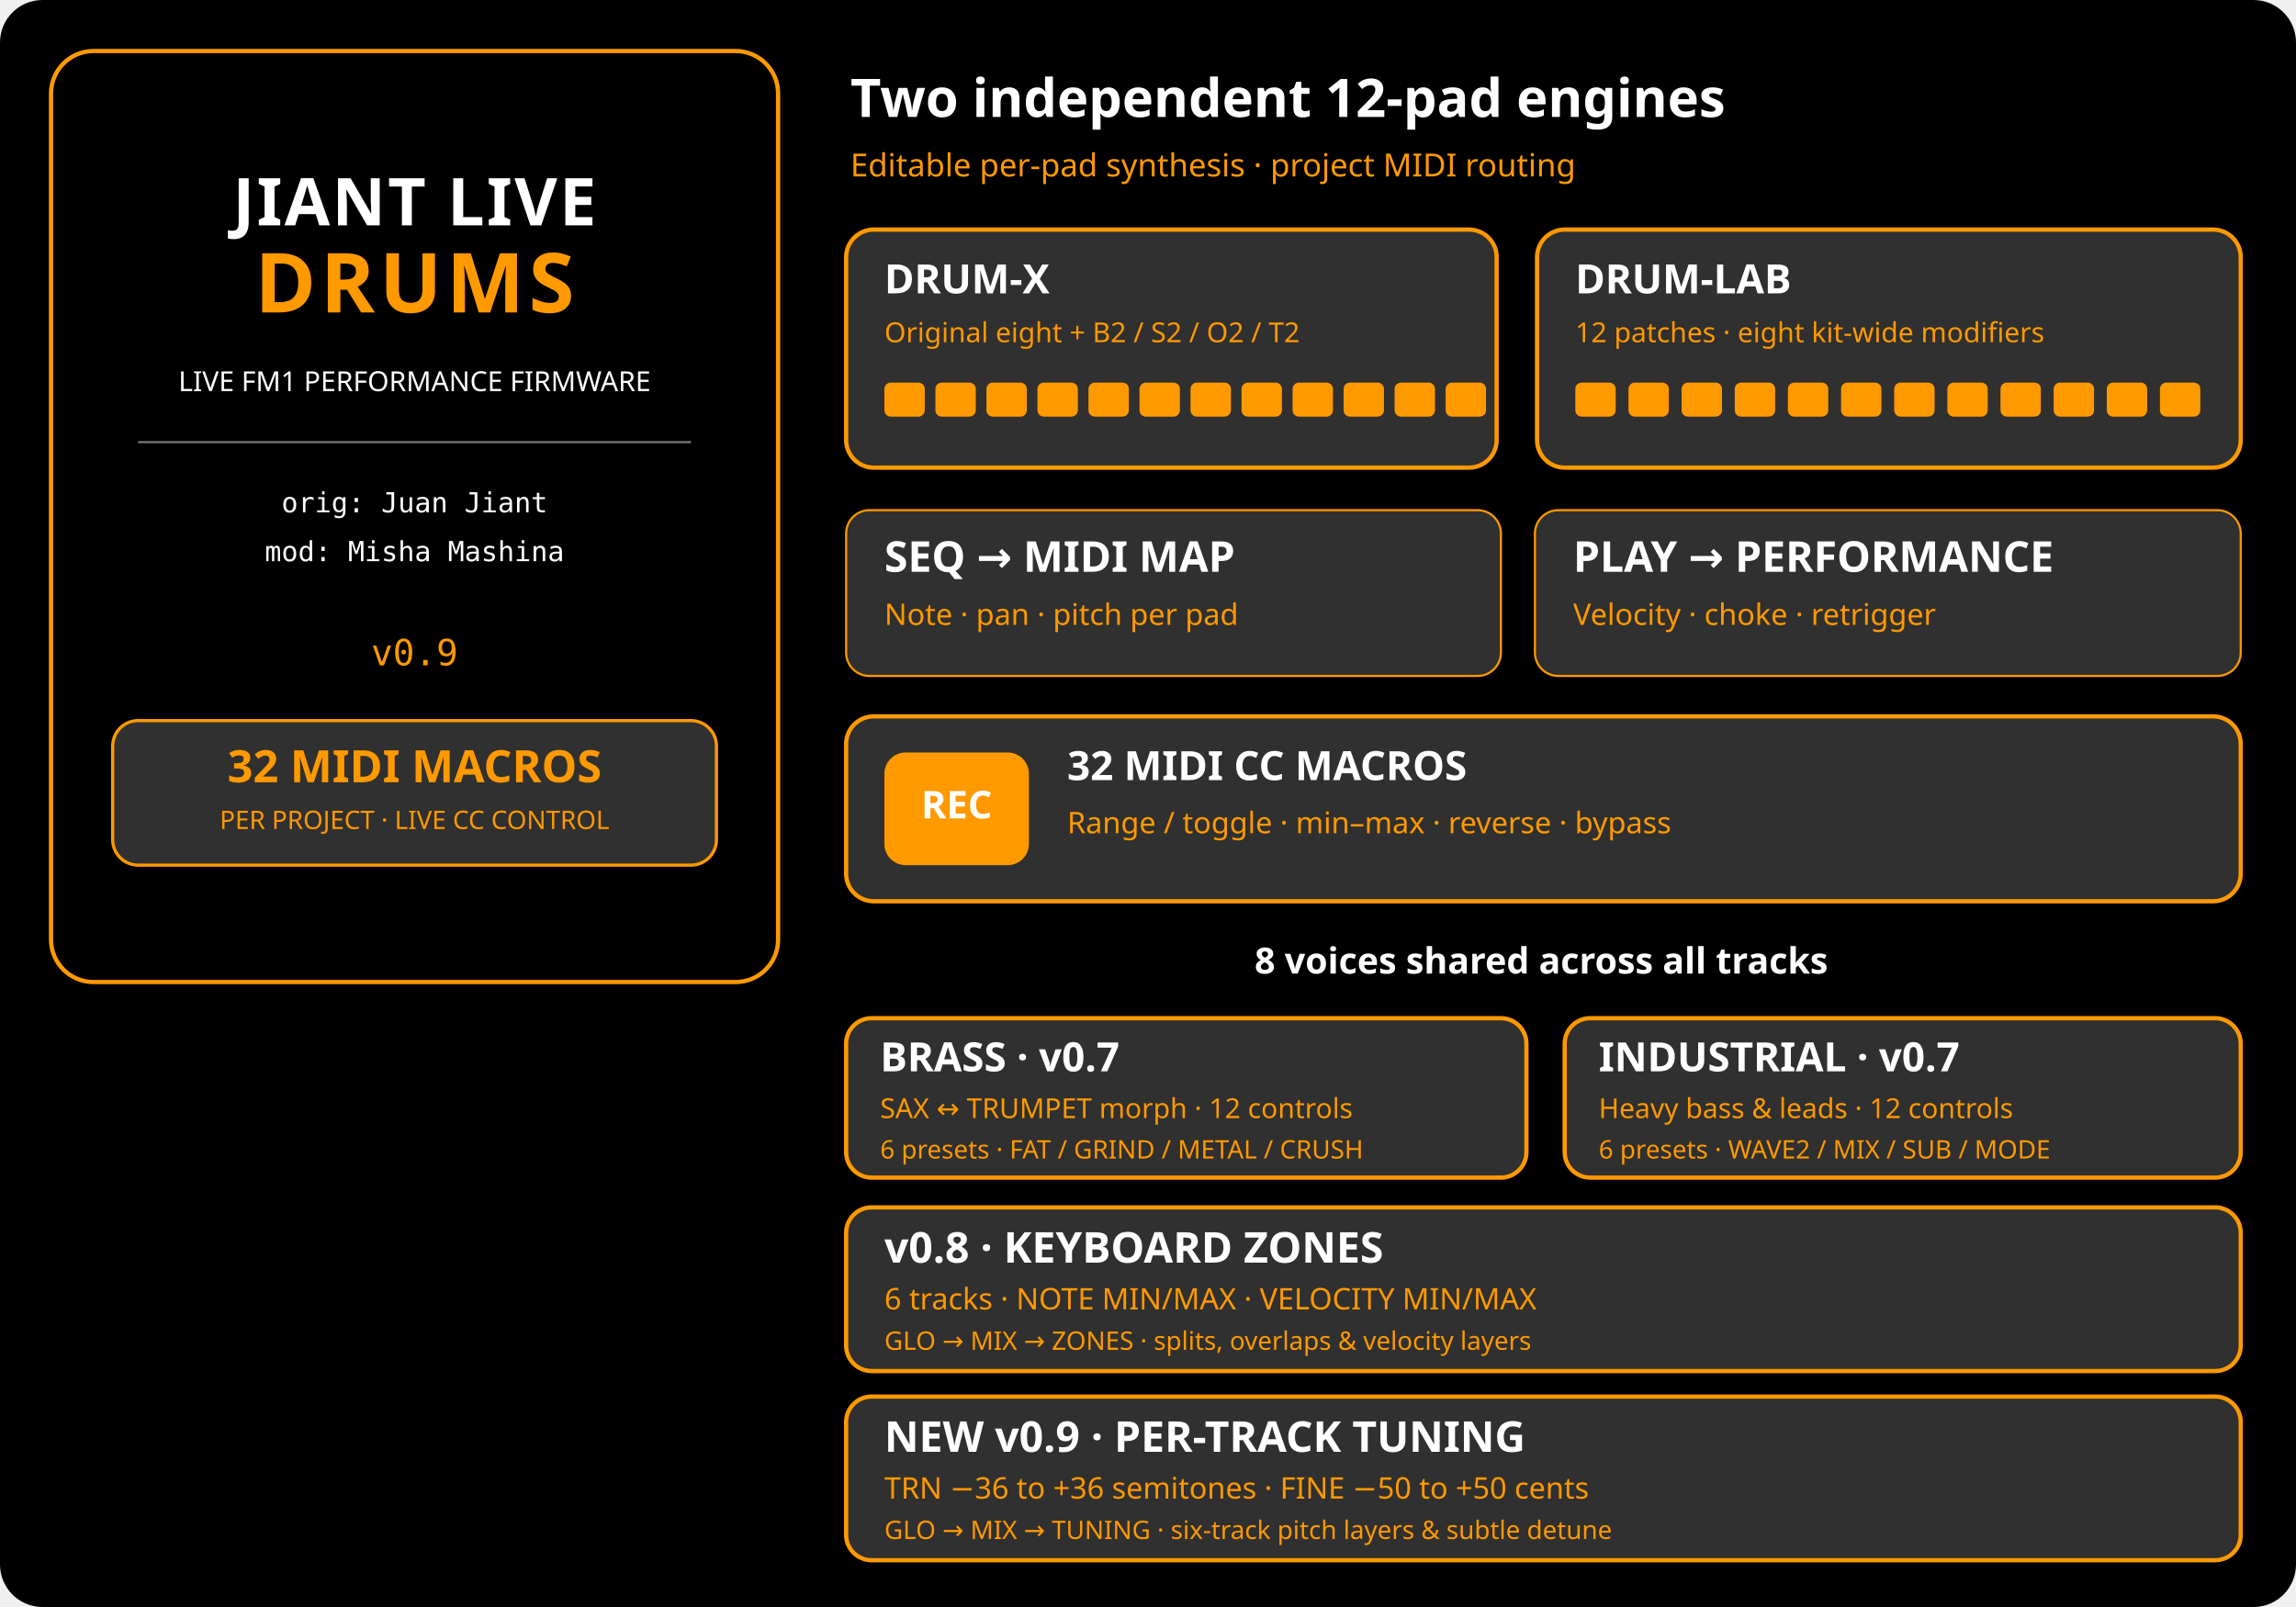
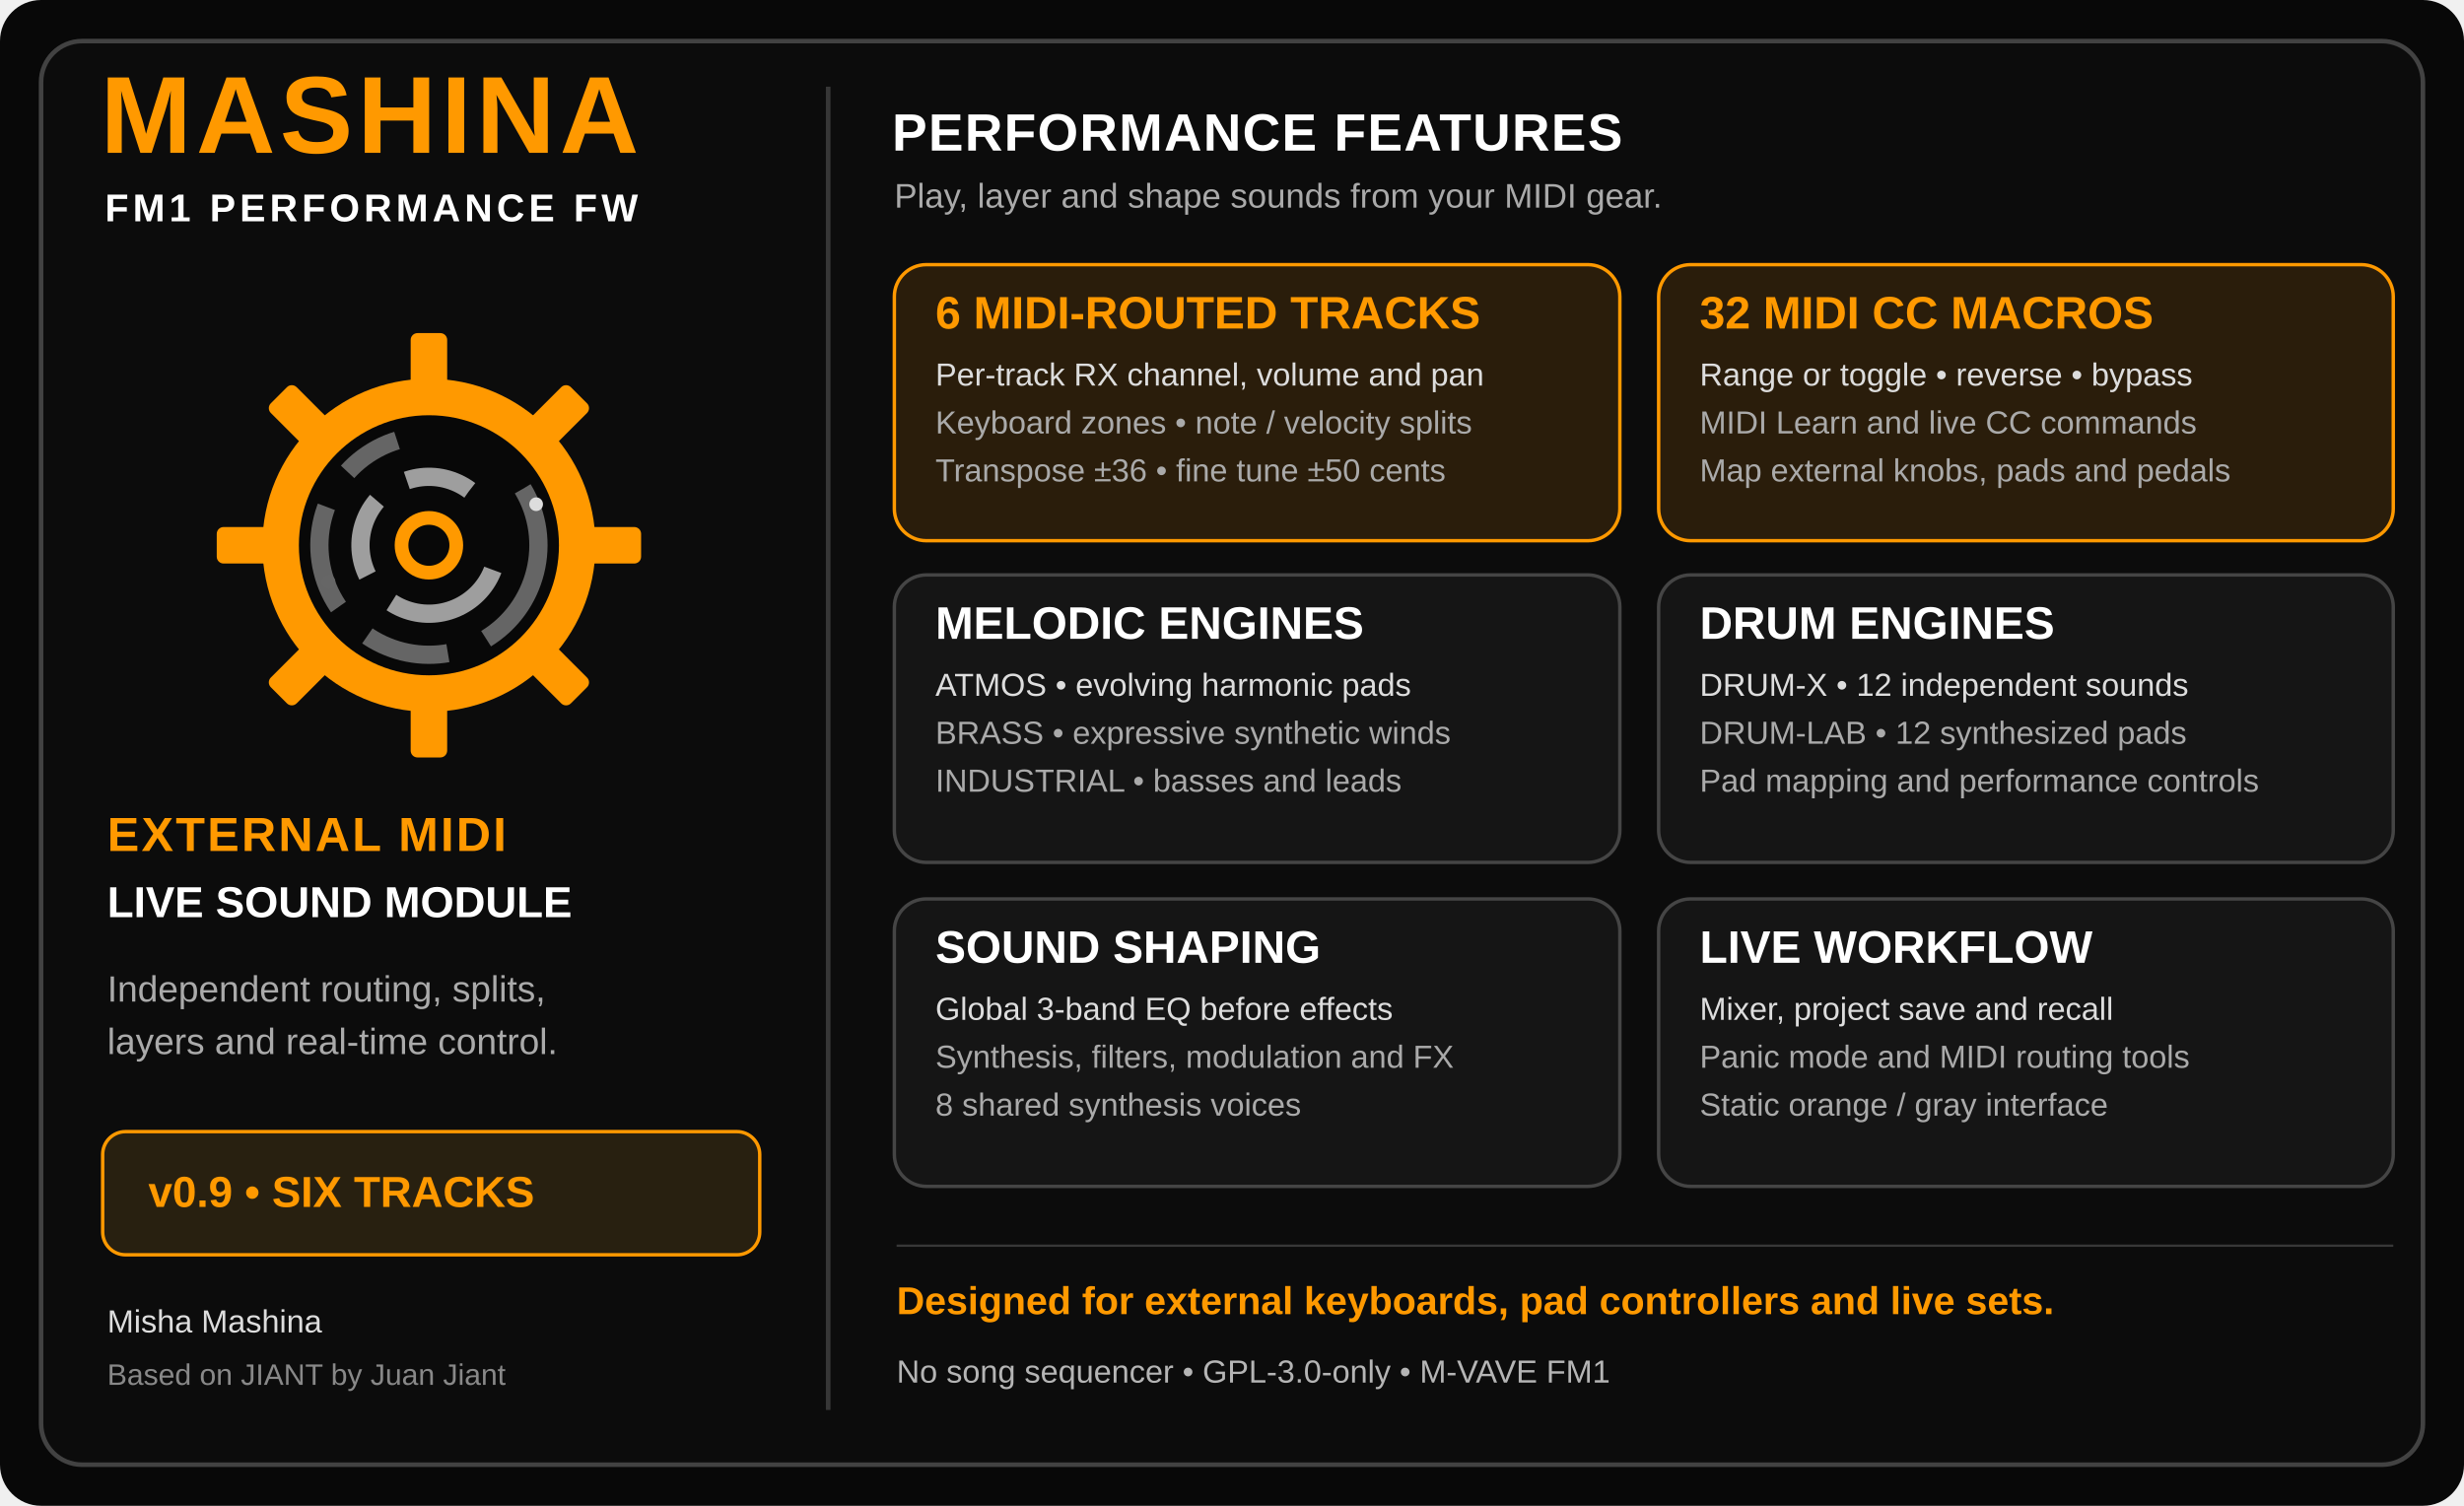
- <svg xmlns="http://www.w3.org/2000/svg" width="1080" height="756" viewBox="0 0 1080 756" role="img" aria-labelledby="title description">
-   <rect width="1080" height="756" rx="20" fill="#000000" />
-   <rect x="24" y="24" width="342" height="438" rx="20" fill="#000000" stroke="#ff9900" stroke-width="2" />
-   <text x="195" y="106" text-anchor="middle" fill="#fff" font-family="sans-serif" font-size="31" font-weight="bold" letter-spacing="1">JIANT LIVE</text>
-   <text x="195" y="147" text-anchor="middle" fill="#ff9900" font-family="sans-serif" font-size="39" font-weight="bold" letter-spacing="2">DRUMS</text>
-   <text x="195" y="184" text-anchor="middle" fill="#ffffff" font-family="sans-serif" font-size="13">LIVE FM1 PERFORMANCE FIRMWARE</text>
-   <path d="M65 208 H325" stroke="#777777" />
-   <text x="195" y="241" text-anchor="middle" fill="#ffffff" font-family="monospace" font-size="13">orig: Juan Jiant</text>
-   <text x="195" y="264" text-anchor="middle" fill="#ffffff" font-family="monospace" font-size="13">mod: Misha Mashina</text>
-   <text x="195" y="313" text-anchor="middle" fill="#ff9900" font-family="monospace" font-size="17">v0.9</text>
-   <rect x="53" y="339" width="284" height="68" rx="12" fill="#303030" stroke="#ff9900" stroke-width="1.5" />
-   <text x="195" y="368" text-anchor="middle" fill="#ff9900" font-family="sans-serif" font-size="21" font-weight="bold">32 MIDI MACROS</text>
-   <text x="195" y="390" text-anchor="middle" fill="#ff9900" font-family="sans-serif" font-size="12">PER PROJECT · LIVE CC CONTROL</text>
-   <text x="400" y="55" fill="#fff" font-family="sans-serif" font-size="25" font-weight="bold">Two independent 12-pad engines</text>
-   <text x="400" y="83" fill="#ff9900" font-family="sans-serif" font-size="15">Editable per-pad synthesis · project MIDI routing</text>
-   <rect x="398" y="108" width="306" height="112" rx="13" fill="#303030" stroke="#ff9900" stroke-width="2" />
-   <text x="416" y="138" fill="#fff" font-family="sans-serif" font-size="19" font-weight="bold">DRUM-X</text>
-   <text x="416" y="161" fill="#ff9900" font-family="sans-serif" font-size="13">Original eight + B2 / S2 / O2 / T2</text>
-   <g fill="#ff9900">
-     <rect x="416" y="180" width="19" height="16" rx="3" />
-     <rect x="440" y="180" width="19" height="16" rx="3" />
-     <rect x="464" y="180" width="19" height="16" rx="3" />
-     <rect x="488" y="180" width="19" height="16" rx="3" />
-     <rect x="512" y="180" width="19" height="16" rx="3" />
-     <rect x="536" y="180" width="19" height="16" rx="3" />
-     <rect x="560" y="180" width="19" height="16" rx="3" />
-     <rect x="584" y="180" width="19" height="16" rx="3" />
-     <rect x="608" y="180" width="19" height="16" rx="3" />
-     <rect x="632" y="180" width="19" height="16" rx="3" />
-     <rect x="656" y="180" width="19" height="16" rx="3" />
-     <rect x="680" y="180" width="19" height="16" rx="3" />
+ <svg xmlns="http://www.w3.org/2000/svg" width="1080" height="660" viewBox="0 0 1080 660" role="img" aria-labelledby="title description">
+   <rect width="1080" height="660" rx="18" fill="#080808" />
+   <rect x="18" y="18" width="1044" height="624" rx="18" fill="#0c0c0c" stroke="#424242" stroke-width="2" />
+   <path d="M 363 38 V 618" stroke="#373737" stroke-width="2" />
+   <text x="44" y="67" fill="#ff9900" font-family="Arial,Helvetica,sans-serif" font-size="48" font-weight="800" letter-spacing="2">MASHINA</text>
+   <text x="46" y="97" fill="#fff" font-family="Arial,Helvetica,sans-serif" font-size="17" font-weight="600" letter-spacing="1.8">FM1 PERFORMANCE FW</text>
+   <g transform="translate(188 239)">
+     <rect x="-8" y="-93" width="16" height="30" rx="3" fill="#ff9900" transform="rotate(0)" />
+     <rect x="-8" y="-93" width="16" height="30" rx="3" fill="#ff9900" transform="rotate(45)" />
+     <rect x="-8" y="-93" width="16" height="30" rx="3" fill="#ff9900" transform="rotate(90)" />
+     <rect x="-8" y="-93" width="16" height="30" rx="3" fill="#ff9900" transform="rotate(135)" />
+     <rect x="-8" y="-93" width="16" height="30" rx="3" fill="#ff9900" transform="rotate(180)" />
+     <rect x="-8" y="-93" width="16" height="30" rx="3" fill="#ff9900" transform="rotate(225)" />
+     <rect x="-8" y="-93" width="16" height="30" rx="3" fill="#ff9900" transform="rotate(270)" />
+     <rect x="-8" y="-93" width="16" height="30" rx="3" fill="#ff9900" transform="rotate(315)" />
+     <circle r="73" fill="#ff9900" />
+     <circle r="57" fill="#080808" />
+     <circle r="48" fill="none" stroke="#656565" stroke-width="8" stroke-dasharray="75 18 37 18 46 18 26 64" transform="rotate(-31)" />
+     <circle r="30" fill="none" stroke="#9e9e9e" stroke-width="8" stroke-dasharray="53 16 35 16 29 39" transform="rotate(22)" />
+     <circle r="15" fill="#ff9900" />
+     <circle r="9" fill="#080808" />
+     <circle cx="47" cy="-18" r="3" fill="#ddd" />
+     <circle cx="-44" cy="16" r="3" fill="#666" />
  </g>
-   <rect x="723" y="108" width="331" height="112" rx="13" fill="#303030" stroke="#ff9900" stroke-width="2" />
-   <text x="741" y="138" fill="#fff" font-family="sans-serif" font-size="19" font-weight="bold">DRUM-LAB</text>
-   <text x="741" y="161" fill="#ff9900" font-family="sans-serif" font-size="13">12 patches · eight kit-wide modifiers</text>
-   <g fill="#ff9900">
-     <rect x="741" y="180" width="19" height="16" rx="3" />
-     <rect x="766" y="180" width="19" height="16" rx="3" />
-     <rect x="791" y="180" width="19" height="16" rx="3" />
-     <rect x="816" y="180" width="19" height="16" rx="3" />
-     <rect x="841" y="180" width="19" height="16" rx="3" />
-     <rect x="866" y="180" width="19" height="16" rx="3" />
-     <rect x="891" y="180" width="19" height="16" rx="3" />
-     <rect x="916" y="180" width="19" height="16" rx="3" />
-     <rect x="941" y="180" width="19" height="16" rx="3" />
-     <rect x="966" y="180" width="19" height="16" rx="3" />
-     <rect x="991" y="180" width="19" height="16" rx="3" />
-     <rect x="1016" y="180" width="19" height="16" rx="3" />
-   </g>
-   <rect x="398" y="240" width="308" height="78" rx="11" fill="#303030" stroke="#ff9900" />
-   <text x="416" y="269" fill="#fff" font-family="sans-serif" font-size="20" font-weight="bold">SEQ → MIDI MAP</text>
-   <text x="416" y="294" fill="#ff9900" font-family="sans-serif" font-size="14">Note · pan · pitch per pad</text>
-   <rect x="722" y="240" width="332" height="78" rx="11" fill="#303030" stroke="#ff9900" />
-   <text x="740" y="269" fill="#fff" font-family="sans-serif" font-size="20" font-weight="bold">PLAY → PERFORMANCE</text>
-   <text x="740" y="294" fill="#ff9900" font-family="sans-serif" font-size="14">Velocity · choke · retrigger</text>
-   <rect x="398" y="337" width="656" height="87" rx="13" fill="#303030" stroke="#ff9900" stroke-width="2" />
-   <rect x="416" y="354" width="68" height="53" rx="10" fill="#ff9900" />
-   <text x="450" y="385" text-anchor="middle" fill="#ffffff" font-family="sans-serif" font-size="18" font-weight="bold">REC</text>
-   <text x="502" y="367" fill="#ffffff" font-family="sans-serif" font-size="19" font-weight="bold">32 MIDI CC MACROS</text>
-   <text x="502" y="392" fill="#ff9900" font-family="sans-serif" font-size="14">Range / toggle · min–max · reverse · bypass</text>
-   <text x="725" y="458" text-anchor="middle" fill="#ffffff" font-family="sans-serif" font-size="17" font-weight="bold">8 voices shared across all tracks</text>
-   <rect x="398" y="479" width="320" height="75" rx="12" fill="#303030" stroke="#ff9900" stroke-width="2" />
-   <text x="414" y="504" fill="#fff" font-family="sans-serif" font-size="19" font-weight="bold">BRASS · v0.7</text>
-   <text x="414" y="526" fill="#ff9900" font-family="sans-serif" font-size="13">SAX ↔ TRUMPET morph · 12 controls</text>
-   <text x="414" y="545" fill="#ff9900" font-family="sans-serif" font-size="12">6 presets · FAT / GRIND / METAL / CRUSH</text>
-   <rect x="736" y="479" width="318" height="75" rx="12" fill="#303030" stroke="#ff9900" stroke-width="2" />
-   <text x="752" y="504" fill="#fff" font-family="sans-serif" font-size="19" font-weight="bold">INDUSTRIAL · v0.7</text>
-   <text x="752" y="526" fill="#ff9900" font-family="sans-serif" font-size="13">Heavy bass &amp; leads · 12 controls</text>
-   <text x="752" y="545" fill="#ff9900" font-family="sans-serif" font-size="12">6 presets · WAVE2 / MIX / SUB / MODE</text>
-   <rect x="398" y="568" width="656" height="77" rx="12" fill="#303030" stroke="#ff9900" stroke-width="2" />
-   <text x="416" y="594" fill="#ffffff" font-family="sans-serif" font-size="20" font-weight="bold">v0.8 · KEYBOARD ZONES</text>
-   <text x="416" y="616" fill="#ff9900" font-family="sans-serif" font-size="14">6 tracks · NOTE MIN/MAX · VELOCITY MIN/MAX</text>
-   <text x="416" y="635" fill="#ff9900" font-family="sans-serif" font-size="12">GLO → MIX → ZONES · splits, overlaps &amp; velocity layers</text>
-   <rect x="398" y="657" width="656" height="77" rx="12" fill="#303030" stroke="#ff9900" stroke-width="2" />
-   <text x="416" y="683" fill="#ffffff" font-family="sans-serif" font-size="20" font-weight="bold">NEW v0.9 · PER-TRACK TUNING</text>
-   <text x="416" y="705" fill="#ff9900" font-family="sans-serif" font-size="14">TRN −36 to +36 semitones · FINE −50 to +50 cents</text>
-   <text x="416" y="724" fill="#ff9900" font-family="sans-serif" font-size="12">GLO → MIX → TUNING · six-track pitch layers &amp; subtle detune</text>
+   <text x="47" y="373" fill="#ff9900" font-family="Arial,Helvetica,sans-serif" font-size="21" font-weight="700" letter-spacing="1">EXTERNAL MIDI</text>
+   <text x="47" y="402" fill="#fff" font-family="Arial,Helvetica,sans-serif" font-size="19" font-weight="600">LIVE SOUND MODULE</text>
+   <text x="47" y="439" fill="#aaa" font-family="Arial,Helvetica,sans-serif" font-size="16" font-weight="500">Independent routing, splits,</text>
+   <text x="47" y="462" fill="#aaa" font-family="Arial,Helvetica,sans-serif" font-size="16" font-weight="500">layers and real-time control.</text>
+   <rect x="45" y="496" width="288" height="54" rx="10" fill="#282010" stroke="#ff9900" stroke-width="1.5" />
+   <text x="65" y="529" fill="#ff9900" font-family="Arial,Helvetica,sans-serif" font-size="19" font-weight="700">v0.9  •  SIX TRACKS</text>
+   <text x="47" y="584" fill="#ddd" font-family="Arial,Helvetica,sans-serif" font-size="14" font-weight="500">Misha Mashina</text>
+   <text x="47" y="607" fill="#888" font-family="Arial,Helvetica,sans-serif" font-size="13" font-weight="500">Based on JIANT by Juan Jiant</text>
+   <text x="391" y="66" fill="#fff" font-family="Arial,Helvetica,sans-serif" font-size="23" font-weight="750" letter-spacing=".6">PERFORMANCE FEATURES</text>
+   <text x="392" y="91" fill="#aaa" font-family="Arial,Helvetica,sans-serif" font-size="15" font-weight="500">Play, layer and shape sounds from your MIDI gear.</text>
+   <rect x="392" y="116" width="318" height="121" rx="14" fill="#2a1d0b" stroke="#ff9900" stroke-width="1.5" />
+   <text x="410" y="144" fill="#ff9900" font-family="Arial,Helvetica,sans-serif" font-size="20" font-weight="700">6 MIDI-ROUTED TRACKS</text>
+   <text x="410" y="169" fill="#ddd" font-family="Arial,Helvetica,sans-serif" font-size="14" font-weight="400">Per-track RX channel, volume and pan</text>
+   <text x="410" y="190" fill="#aaa" font-family="Arial,Helvetica,sans-serif" font-size="14" font-weight="400">Keyboard zones • note / velocity splits</text>
+   <text x="410" y="211" fill="#aaa" font-family="Arial,Helvetica,sans-serif" font-size="14" font-weight="400">Transpose ±36 • fine tune ±50 cents</text>
+   <rect x="727" y="116" width="322" height="121" rx="14" fill="#2a1d0b" stroke="#ff9900" stroke-width="1.5" />
+   <text x="745" y="144" fill="#ff9900" font-family="Arial,Helvetica,sans-serif" font-size="20" font-weight="700">32 MIDI CC MACROS</text>
+   <text x="745" y="169" fill="#ddd" font-family="Arial,Helvetica,sans-serif" font-size="14" font-weight="400">Range or toggle • reverse • bypass</text>
+   <text x="745" y="190" fill="#aaa" font-family="Arial,Helvetica,sans-serif" font-size="14" font-weight="400">MIDI Learn and live CC commands</text>
+   <text x="745" y="211" fill="#aaa" font-family="Arial,Helvetica,sans-serif" font-size="14" font-weight="400">Map external knobs, pads and pedals</text>
+   <rect x="392" y="252" width="318" height="126" rx="14" fill="#151515" stroke="#454545" stroke-width="1.5" />
+   <text x="410" y="280" fill="#fff" font-family="Arial,Helvetica,sans-serif" font-size="20" font-weight="700">MELODIC ENGINES</text>
+   <text x="410" y="305" fill="#ddd" font-family="Arial,Helvetica,sans-serif" font-size="14" font-weight="400">ATMOS • evolving harmonic pads</text>
+   <text x="410" y="326" fill="#aaa" font-family="Arial,Helvetica,sans-serif" font-size="14" font-weight="400">BRASS • expressive synthetic winds</text>
+   <text x="410" y="347" fill="#aaa" font-family="Arial,Helvetica,sans-serif" font-size="14" font-weight="400">INDUSTRIAL • basses and leads</text>
+   <rect x="727" y="252" width="322" height="126" rx="14" fill="#151515" stroke="#454545" stroke-width="1.5" />
+   <text x="745" y="280" fill="#fff" font-family="Arial,Helvetica,sans-serif" font-size="20" font-weight="700">DRUM ENGINES</text>
+   <text x="745" y="305" fill="#ddd" font-family="Arial,Helvetica,sans-serif" font-size="14" font-weight="400">DRUM-X • 12 independent sounds</text>
+   <text x="745" y="326" fill="#aaa" font-family="Arial,Helvetica,sans-serif" font-size="14" font-weight="400">DRUM-LAB • 12 synthesized pads</text>
+   <text x="745" y="347" fill="#aaa" font-family="Arial,Helvetica,sans-serif" font-size="14" font-weight="400">Pad mapping and performance controls</text>
+   <rect x="392" y="394" width="318" height="126" rx="14" fill="#151515" stroke="#454545" stroke-width="1.5" />
+   <text x="410" y="422" fill="#fff" font-family="Arial,Helvetica,sans-serif" font-size="20" font-weight="700">SOUND SHAPING</text>
+   <text x="410" y="447" fill="#ddd" font-family="Arial,Helvetica,sans-serif" font-size="14" font-weight="400">Global 3-band EQ before effects</text>
+   <text x="410" y="468" fill="#aaa" font-family="Arial,Helvetica,sans-serif" font-size="14" font-weight="400">Synthesis, filters, modulation and FX</text>
+   <text x="410" y="489" fill="#aaa" font-family="Arial,Helvetica,sans-serif" font-size="14" font-weight="400">8 shared synthesis voices</text>
+   <rect x="727" y="394" width="322" height="126" rx="14" fill="#151515" stroke="#454545" stroke-width="1.5" />
+   <text x="745" y="422" fill="#fff" font-family="Arial,Helvetica,sans-serif" font-size="20" font-weight="700">LIVE WORKFLOW</text>
+   <text x="745" y="447" fill="#ddd" font-family="Arial,Helvetica,sans-serif" font-size="14" font-weight="400">Mixer, project save and recall</text>
+   <text x="745" y="468" fill="#aaa" font-family="Arial,Helvetica,sans-serif" font-size="14" font-weight="400">Panic mode and MIDI routing tools</text>
+   <text x="745" y="489" fill="#aaa" font-family="Arial,Helvetica,sans-serif" font-size="14" font-weight="400">Static orange / gray interface</text>
+   <path d="M 393 546 H 1049" stroke="#383838" />
+   <text x="393" y="576" fill="#ff9900" font-family="Arial,Helvetica,sans-serif" font-size="17" font-weight="600">Designed for external keyboards, pad controllers and live sets.</text>
+   <text x="393" y="606" fill="#b5b5b5" font-family="Arial,Helvetica,sans-serif" font-size="14" font-weight="500">No song sequencer  •  GPL-3.0-only  •  M-VAVE FM1</text>
</svg>
